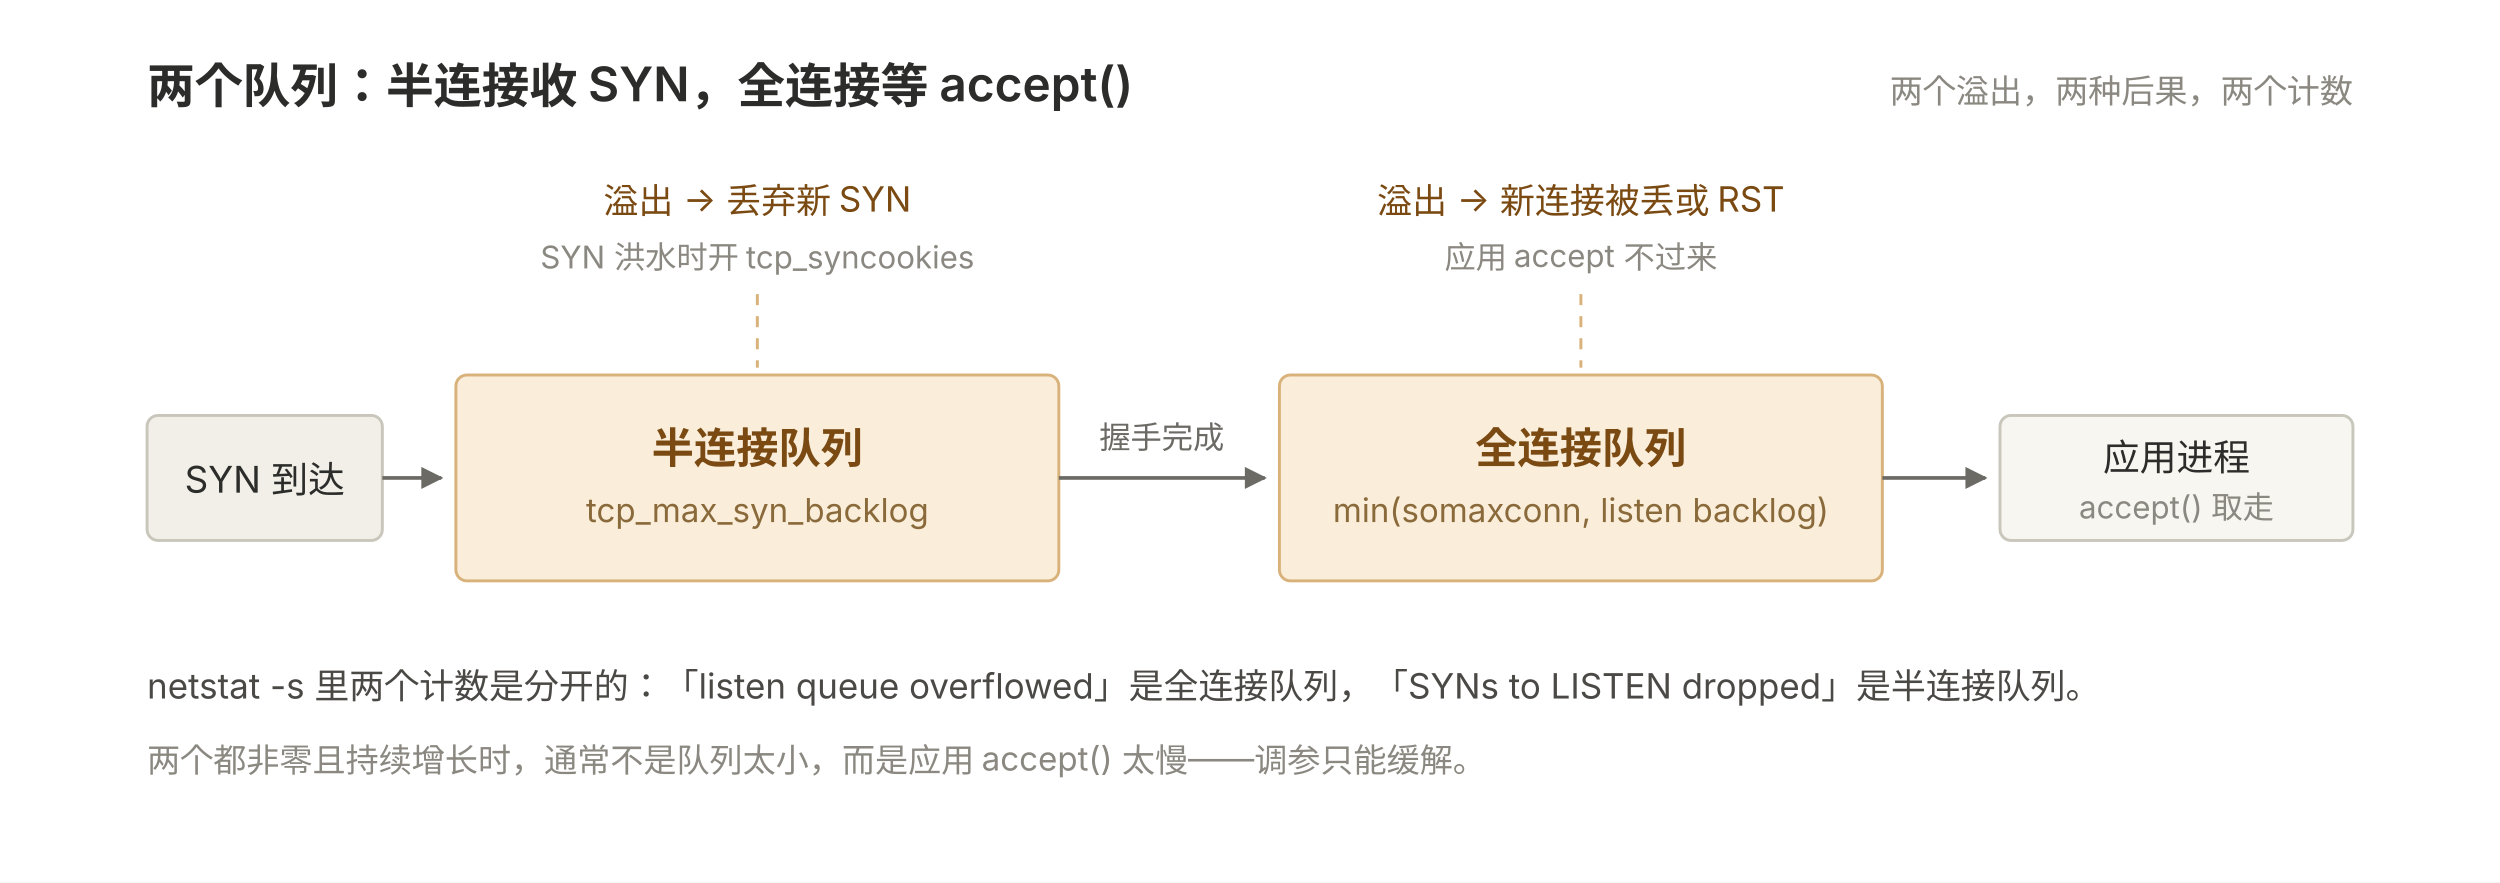
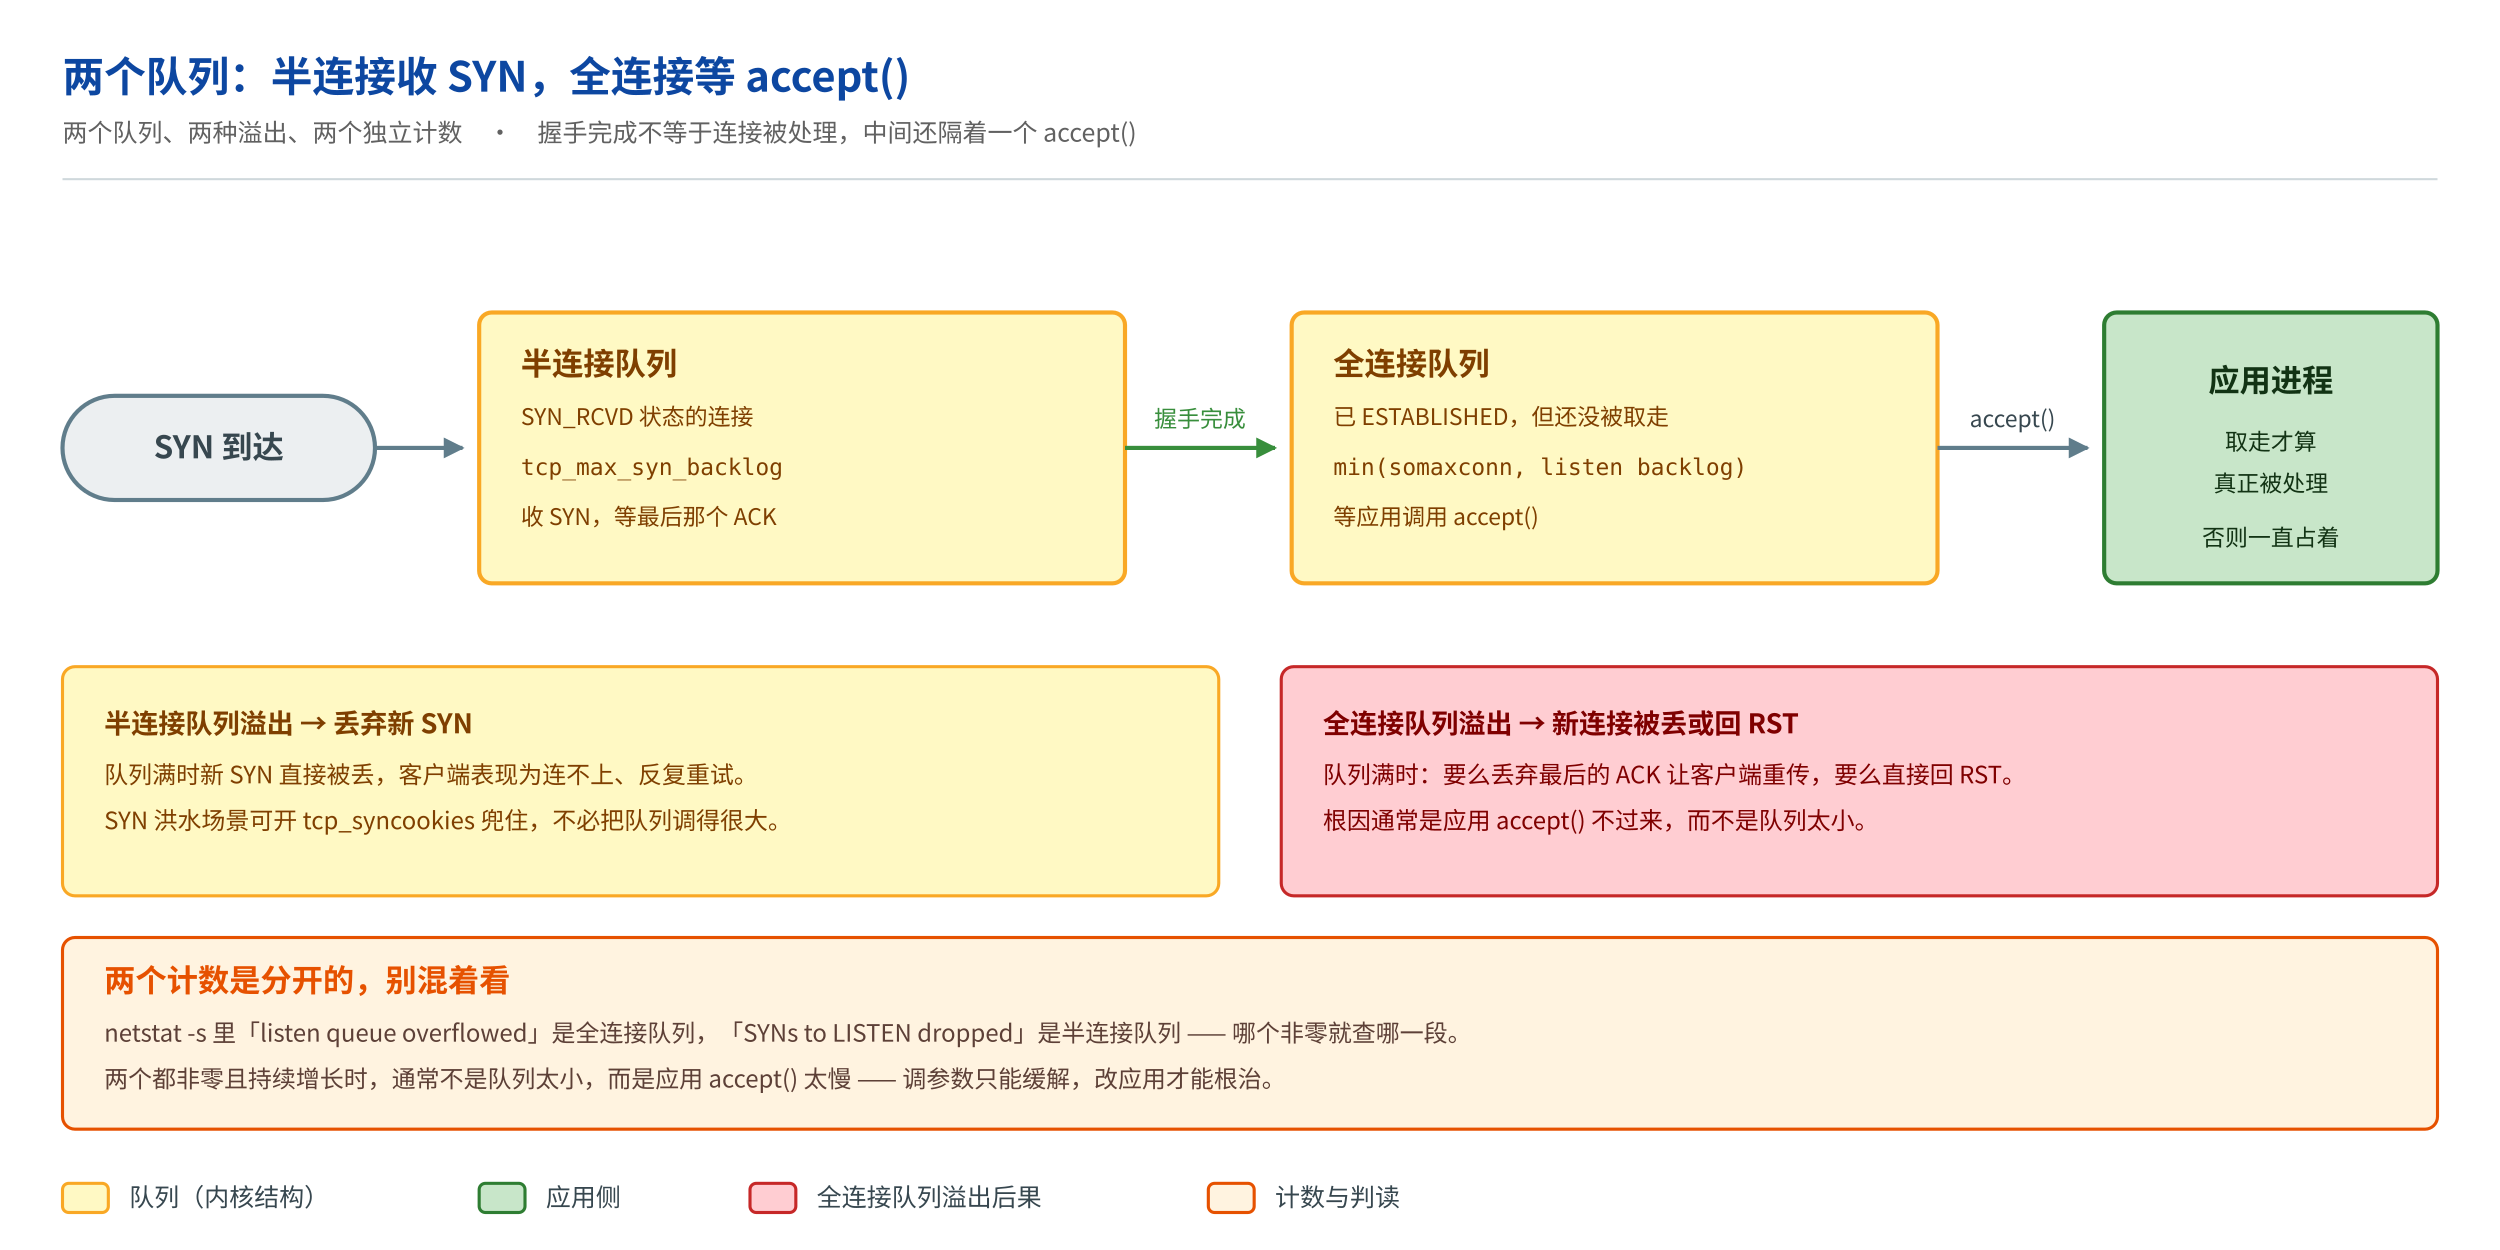
- <svg xmlns="http://www.w3.org/2000/svg" viewBox="0 0 1200 423.53" width="1200" height="423.53" font-family="-apple-system, 'Segoe UI', 'Microsoft YaHei', 'PingFang SC', sans-serif">
-   <g transform="scale(1.764706)">
-     <rect width="680" height="240" fill="#FFFFFF" />
-     <defs>
-       <marker id="ar6" viewBox="0 0 10 10" refX="9" refY="5" markerWidth="6" markerHeight="6" orient="auto">
-         <path d="M0,0 L10,5 L0,10 Z" fill="#6B6A65" />
-       </marker>
-     </defs>
-     <g>
-       <text x="40" y="28" font-size="13" font-weight="600" fill="#2C2C2A">两个队列：半连接收 SYN，全连接等 accept()</text>
-       <text x="640" y="28" font-size="9" fill="#8A8880" text-anchor="end">两个溢出，两种后果，两个计数</text>
-       <text x="206" y="58" font-size="9.5" fill="#7A4A12" text-anchor="middle">溢出 → 丢弃新 SYN</text>
-       <text x="206" y="73" font-size="8.5" fill="#8A8880" text-anchor="middle">SYN 洪水时开 tcp_syncookies</text>
-       <line x1="206" y1="80" x2="206" y2="100" stroke="#D8B27A" stroke-width="0.8" stroke-dasharray="3 3" />
-       <text x="430" y="58" font-size="9.5" fill="#7A4A12" text-anchor="middle">溢出 → 新连接被丢或 RST</text>
-       <text x="430" y="73" font-size="8.5" fill="#8A8880" text-anchor="middle">应用 accept 不过来</text>
-       <line x1="430" y1="80" x2="430" y2="100" stroke="#D8B27A" stroke-width="0.8" stroke-dasharray="3 3" />
-       <rect x="40" y="113" width="64" height="34" rx="3" fill="#F1EFE8" stroke="#C9C6BC" stroke-width="0.8" />
-       <text x="72" y="134" font-size="10" fill="#2C2C2A" text-anchor="middle">SYN 到达</text>
-       <path d="M104,130 L120,130" stroke="#6B6A65" stroke-width="1" fill="none" marker-end="url(#ar6)" />
-       <rect x="124" y="102" width="164" height="56" rx="3" fill="#FAEEDA" stroke="#D8B27A" stroke-width="0.8" />
-       <text x="206" y="126" font-size="11.5" font-weight="600" fill="#7A4A12" text-anchor="middle">半连接队列</text>
-       <text x="206" y="142" font-size="9" fill="#8A6A3A" text-anchor="middle">tcp_max_syn_backlog</text>
-       <path d="M288,130 L344,130" stroke="#6B6A65" stroke-width="1" fill="none" marker-end="url(#ar6)" />
-       <text x="316" y="122" font-size="8.5" fill="#6B6A65" text-anchor="middle">握手完成</text>
-       <rect x="348" y="102" width="164" height="56" rx="3" fill="#FAEEDA" stroke="#D8B27A" stroke-width="0.8" />
-       <text x="430" y="126" font-size="11.5" font-weight="600" fill="#7A4A12" text-anchor="middle">全连接队列</text>
-       <text x="430" y="142" font-size="9" fill="#8A6A3A" text-anchor="middle">min(somaxconn, listen backlog)</text>
-       <path d="M512,130 L540,130" stroke="#6B6A65" stroke-width="1" fill="none" marker-end="url(#ar6)" />
-       <rect x="544" y="113" width="96" height="34" rx="3" fill="#F8F6F1" stroke="#C9C6BC" stroke-width="0.8" />
-       <text x="592" y="128" font-size="10" fill="#2C2C2A" text-anchor="middle">应用进程</text>
-       <text x="592" y="141" font-size="8.5" fill="#8A8880" text-anchor="middle">accept() 取走</text>
-       <text x="40" y="190" font-size="9.5" fill="#4A4945">netstat -s 里两个计数是分开的：「listen queue overflowed」是全连接队列，「SYNs to LISTEN dropped」是半连接队列。</text>
-       <text x="40" y="210" font-size="9" fill="#8A8880">两个都非零且持续增长时，通常不是队列太小，而是应用 accept() 太慢——调参只能缓解。</text>
-     </g>
-   </g>
+ <svg xmlns="http://www.w3.org/2000/svg" width="1200" height="600" viewBox="0 0 1200 600">
+   <defs>
+     <marker id="arrowGray" markerWidth="10" markerHeight="10" refX="9" refY="5" orient="auto" markerUnits="userSpaceOnUse">
+       <path d="M 0 0 L 10 5 L 0 10 z" fill="#607d8b" />
+     </marker>
+     <marker id="arrowGreen" markerWidth="10" markerHeight="10" refX="9" refY="5" orient="auto" markerUnits="userSpaceOnUse">
+       <path d="M 0 0 L 10 5 L 0 10 z" fill="#388e3c" />
+     </marker>
+   </defs>
+   <rect x="0" y="0" width="1200" height="600" fill="#ffffff" />
+   <text x="30" y="44" font-size="20" font-weight="bold" fill="#0d47a1" font-family="Microsoft YaHei, PingFang SC, Noto Sans CJK SC, sans-serif">两个队列：半连接收 SYN，全连接等 accept()</text>
+   <text x="30" y="68" font-size="12" fill="#616161" font-family="Microsoft YaHei, PingFang SC, Noto Sans CJK SC, sans-serif">两个队列、两种溢出、两个独立计数　·　握手完成不等于连接被处理，中间还隔着一个 accept()</text>
+   <line x1="30" y1="86" x2="1170" y2="86" stroke="#cfd8dc" stroke-width="1" />
+   <rect x="30" y="190" width="150" height="50" rx="25" fill="#eceff1" stroke="#607d8b" stroke-width="2" />
+   <text x="105" y="220" font-size="15" font-weight="bold" fill="#37474f" text-anchor="middle" font-family="Microsoft YaHei, PingFang SC, Noto Sans CJK SC, sans-serif">SYN 到达</text>
+   <line x1="180" y1="215" x2="222" y2="215" stroke="#607d8b" stroke-width="2" marker-end="url(#arrowGray)" />
+   <rect x="230" y="150" width="310" height="130" rx="6" fill="#fff9c4" stroke="#f9a825" stroke-width="2" />
+   <text x="250" y="180" font-size="15" font-weight="bold" fill="#7f3f00" font-family="Microsoft YaHei, PingFang SC, Noto Sans CJK SC, sans-serif">半连接队列</text>
+   <text x="250" y="204" font-size="11" fill="#7f3f00" font-family="Microsoft YaHei, PingFang SC, Noto Sans CJK SC, sans-serif">SYN_RCVD 状态的连接</text>
+   <text x="250" y="228" font-size="11" fill="#7f3f00" font-family="ui-monospace,Menlo,Consolas,monospace">tcp_max_syn_backlog</text>
+   <text x="250" y="252" font-size="11" fill="#7f3f00" font-family="Microsoft YaHei, PingFang SC, Noto Sans CJK SC, sans-serif">收 SYN，等最后那个 ACK</text>
+   <line x1="540" y1="215" x2="612" y2="215" stroke="#388e3c" stroke-width="2" marker-end="url(#arrowGreen)" />
+   <text x="576" y="205" font-size="11" fill="#388e3c" text-anchor="middle" font-family="Microsoft YaHei, PingFang SC, Noto Sans CJK SC, sans-serif">握手完成</text>
+   <rect x="620" y="150" width="310" height="130" rx="6" fill="#fff9c4" stroke="#f9a825" stroke-width="2" />
+   <text x="640" y="180" font-size="15" font-weight="bold" fill="#7f3f00" font-family="Microsoft YaHei, PingFang SC, Noto Sans CJK SC, sans-serif">全连接队列</text>
+   <text x="640" y="204" font-size="11" fill="#7f3f00" font-family="Microsoft YaHei, PingFang SC, Noto Sans CJK SC, sans-serif">已 ESTABLISHED，但还没被取走</text>
+   <text x="640" y="228" font-size="11" fill="#7f3f00" font-family="ui-monospace,Menlo,Consolas,monospace">min(somaxconn, listen backlog)</text>
+   <text x="640" y="252" font-size="11" fill="#7f3f00" font-family="Microsoft YaHei, PingFang SC, Noto Sans CJK SC, sans-serif">等应用调用 accept()</text>
+   <line x1="930" y1="215" x2="1002" y2="215" stroke="#607d8b" stroke-width="2" marker-end="url(#arrowGray)" />
+   <text x="966" y="205" font-size="11" fill="#37474f" text-anchor="middle" font-family="Microsoft YaHei, PingFang SC, Noto Sans CJK SC, sans-serif">accept()</text>
+   <rect x="1010" y="150" width="160" height="130" rx="6" fill="#c8e6c9" stroke="#2e7d32" stroke-width="2" />
+   <text x="1090" y="188" font-size="15" font-weight="bold" fill="#123314" text-anchor="middle" font-family="Microsoft YaHei, PingFang SC, Noto Sans CJK SC, sans-serif">应用进程</text>
+   <text x="1090" y="216" font-size="11" fill="#123314" text-anchor="middle" font-family="Microsoft YaHei, PingFang SC, Noto Sans CJK SC, sans-serif">取走才算</text>
+   <text x="1090" y="236" font-size="11" fill="#123314" text-anchor="middle" font-family="Microsoft YaHei, PingFang SC, Noto Sans CJK SC, sans-serif">真正被处理</text>
+   <text x="1090" y="262" font-size="11" fill="#123314" text-anchor="middle" font-family="Microsoft YaHei, PingFang SC, Noto Sans CJK SC, sans-serif">否则一直占着</text>
+   <rect x="30" y="320" width="555" height="110" rx="6" fill="#fff9c4" stroke="#f9a825" stroke-width="1.5" />
+   <text x="50" y="352" font-size="13" font-weight="bold" fill="#7f3f00" font-family="Microsoft YaHei, PingFang SC, Noto Sans CJK SC, sans-serif">半连接队列溢出 → 丢弃新 SYN</text>
+   <text x="50" y="376" font-size="11.5" fill="#7f3f00" font-family="Microsoft YaHei, PingFang SC, Noto Sans CJK SC, sans-serif">队列满时新 SYN 直接被丢，客户端表现为连不上、反复重试。</text>
+   <text x="50" y="398" font-size="11.5" fill="#7f3f00" font-family="Microsoft YaHei, PingFang SC, Noto Sans CJK SC, sans-serif">SYN 洪水场景可开 tcp_syncookies 兜住，不必把队列调得很大。</text>
+   <rect x="615" y="320" width="555" height="110" rx="6" fill="#ffcdd2" stroke="#c62828" stroke-width="1.5" />
+   <text x="635" y="352" font-size="13" font-weight="bold" fill="#7f0000" font-family="Microsoft YaHei, PingFang SC, Noto Sans CJK SC, sans-serif">全连接队列溢出 → 新连接被丢或回 RST</text>
+   <text x="635" y="376" font-size="11.5" fill="#7f0000" font-family="Microsoft YaHei, PingFang SC, Noto Sans CJK SC, sans-serif">队列满时：要么丢弃最后的 ACK 让客户端重传，要么直接回 RST。</text>
+   <text x="635" y="398" font-size="11.5" fill="#7f0000" font-family="Microsoft YaHei, PingFang SC, Noto Sans CJK SC, sans-serif">根因通常是应用 accept() 不过来，而不是队列太小。</text>
+   <rect x="30" y="450" width="1140" height="92" rx="6" fill="#fff3e0" stroke="#e65100" stroke-width="1.5" />
+   <text x="50" y="476" font-size="15" font-weight="bold" fill="#e65100" font-family="Microsoft YaHei, PingFang SC, Noto Sans CJK SC, sans-serif">两个计数是分开的，别混着看</text>
+   <text x="50" y="500" font-size="11.5" fill="#5d4037" font-family="Microsoft YaHei, PingFang SC, Noto Sans CJK SC, sans-serif">netstat -s 里「listen queue overflowed」是全连接队列，「SYNs to LISTEN dropped」是半连接队列 —— 哪个非零就查哪一段。</text>
+   <text x="50" y="522" font-size="11.5" fill="#5d4037" font-family="Microsoft YaHei, PingFang SC, Noto Sans CJK SC, sans-serif">两个都非零且持续增长时，通常不是队列太小，而是应用 accept() 太慢 —— 调参数只能缓解，改应用才能根治。</text>
+   <rect x="30" y="568" width="22" height="14" rx="3" fill="#fff9c4" stroke="#f9a825" stroke-width="1.5" />
+   <text x="62" y="579" font-size="12" fill="#37474f" font-family="Microsoft YaHei, PingFang SC, Noto Sans CJK SC, sans-serif">队列（内核结构）</text>
+   <rect x="230" y="568" width="22" height="14" rx="3" fill="#c8e6c9" stroke="#2e7d32" stroke-width="1.5" />
+   <text x="262" y="579" font-size="12" fill="#37474f" font-family="Microsoft YaHei, PingFang SC, Noto Sans CJK SC, sans-serif">应用侧</text>
+   <rect x="360" y="568" width="22" height="14" rx="3" fill="#ffcdd2" stroke="#c62828" stroke-width="1.5" />
+   <text x="392" y="579" font-size="12" fill="#37474f" font-family="Microsoft YaHei, PingFang SC, Noto Sans CJK SC, sans-serif">全连接队列溢出后果</text>
+   <rect x="580" y="568" width="22" height="14" rx="3" fill="#fff3e0" stroke="#e65100" stroke-width="1.5" />
+   <text x="612" y="579" font-size="12" fill="#37474f" font-family="Microsoft YaHei, PingFang SC, Noto Sans CJK SC, sans-serif">计数与判读</text>
</svg>
